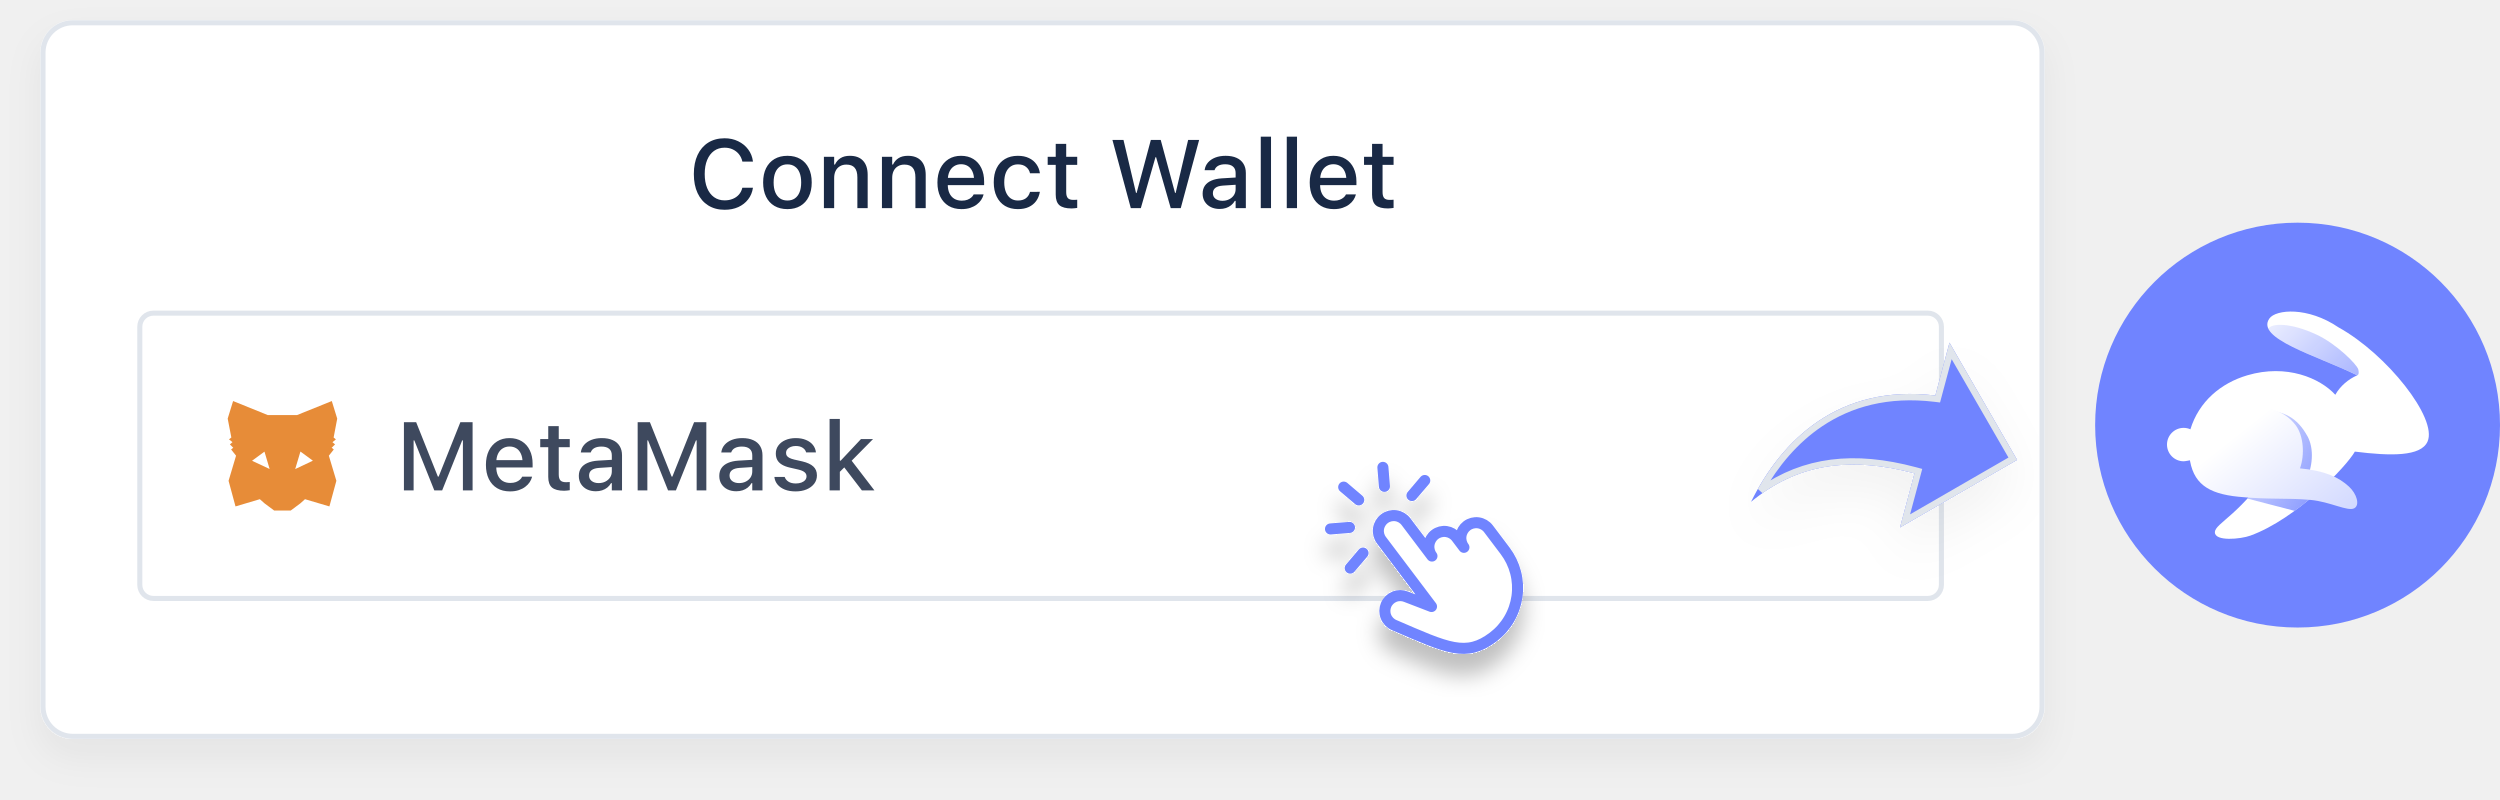
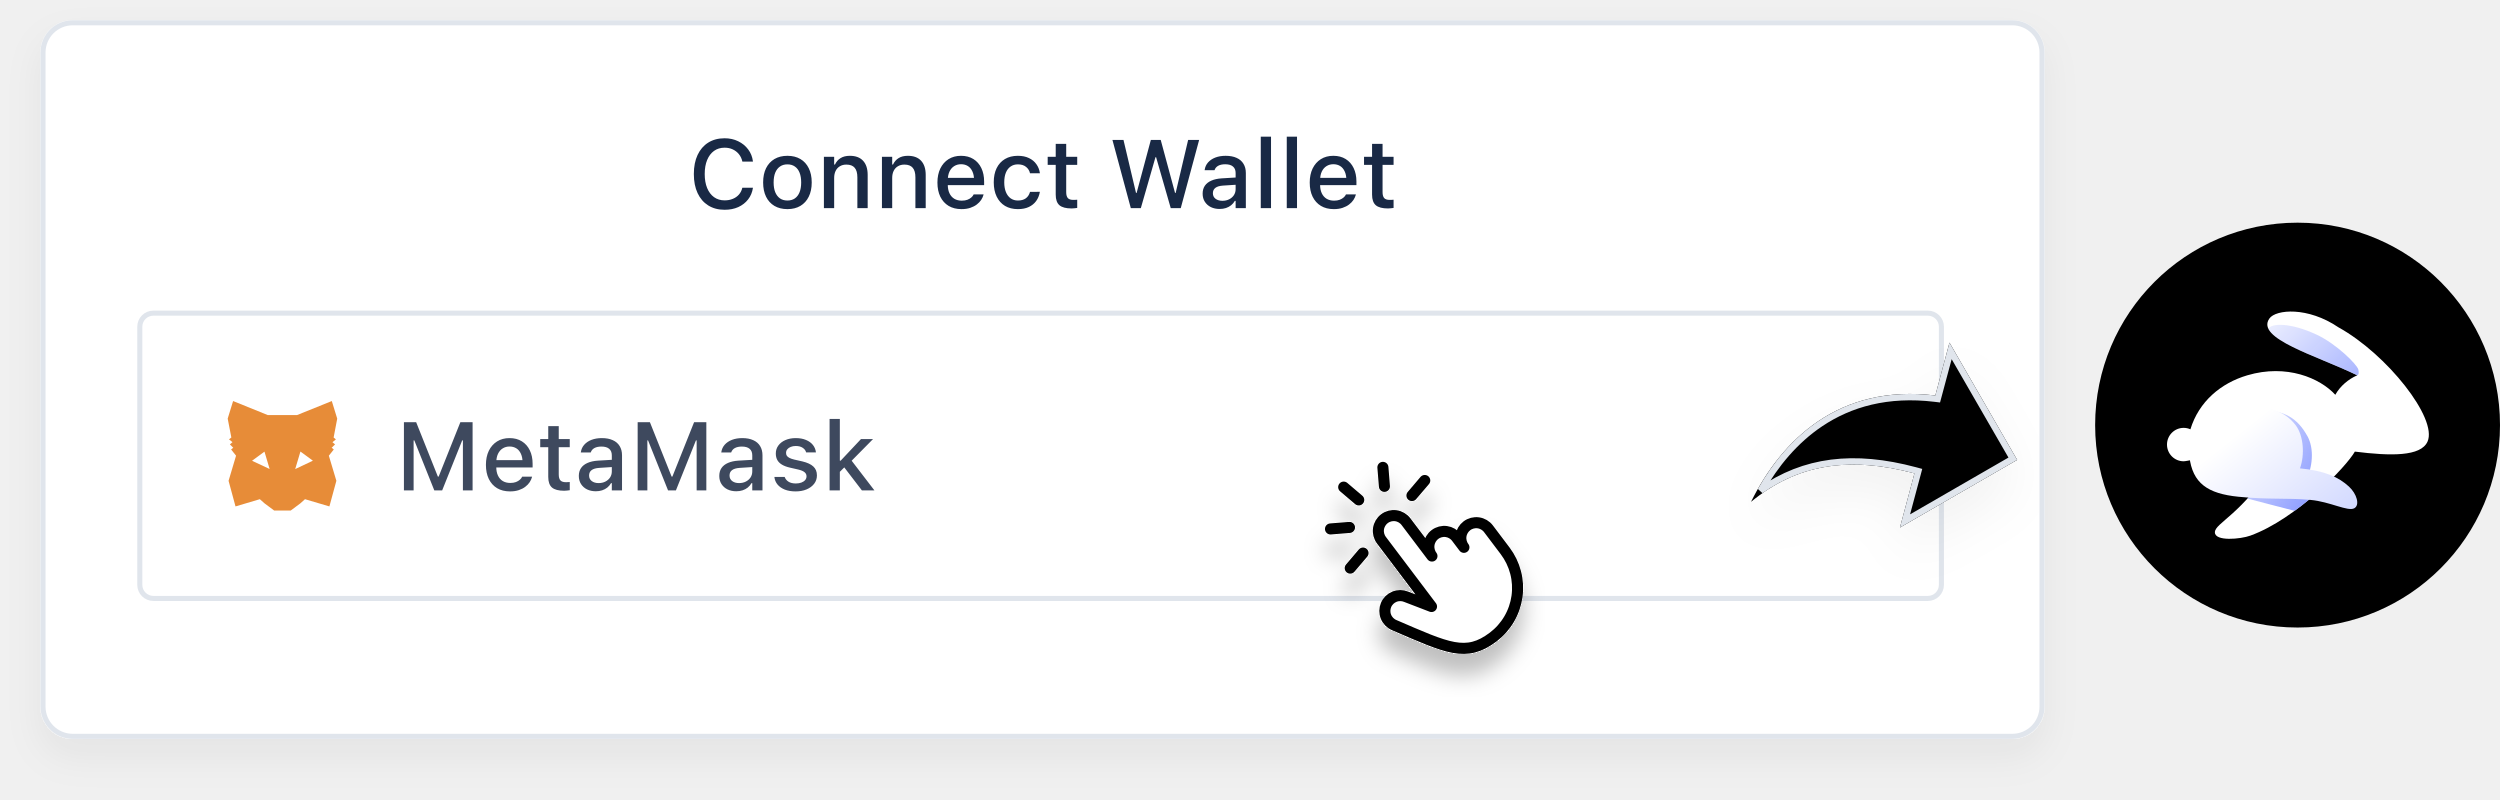
<svg xmlns="http://www.w3.org/2000/svg" width="247" height="79" viewBox="0 0 247 79" fill="none">
  <g filter="url(#filter0_d_117962_43150)">
    <g clip-path="url(#clip0_117962_43150)">
      <rect x="4" y="2" width="198" height="71" rx="3.188" fill="white" />
      <path d="M71.592 20.726C70.97 20.726 70.43 20.583 69.972 20.296C69.517 20.01 69.167 19.604 68.921 19.078C68.675 18.552 68.552 17.926 68.552 17.201V17.191C68.552 16.463 68.675 15.836 68.921 15.31C69.167 14.784 69.517 14.377 69.972 14.091C70.426 13.805 70.966 13.661 71.592 13.661C72.087 13.661 72.534 13.759 72.932 13.956C73.334 14.149 73.662 14.416 73.917 14.759C74.176 15.101 74.333 15.495 74.389 15.94V15.968H73.348L73.343 15.949C73.281 15.672 73.167 15.433 73.002 15.23C72.837 15.028 72.635 14.871 72.395 14.759C72.156 14.647 71.888 14.591 71.592 14.591C71.191 14.591 70.842 14.696 70.546 14.908C70.254 15.12 70.026 15.42 69.865 15.809C69.706 16.195 69.626 16.656 69.626 17.191V17.201C69.626 17.73 69.706 18.189 69.865 18.578C70.026 18.967 70.254 19.268 70.546 19.479C70.842 19.691 71.192 19.797 71.597 19.797C71.892 19.797 72.16 19.747 72.4 19.647C72.643 19.548 72.845 19.406 73.007 19.222C73.169 19.036 73.279 18.816 73.338 18.564L73.348 18.545H74.394L74.389 18.569C74.324 19.001 74.165 19.38 73.913 19.703C73.661 20.027 73.337 20.279 72.942 20.46C72.546 20.637 72.096 20.726 71.592 20.726ZM77.797 20.661C77.303 20.661 76.875 20.555 76.513 20.343C76.156 20.131 75.88 19.829 75.687 19.437C75.494 19.042 75.398 18.573 75.398 18.032V18.023C75.398 17.478 75.494 17.009 75.687 16.617C75.883 16.225 76.16 15.923 76.518 15.711C76.879 15.499 77.306 15.394 77.797 15.394C78.292 15.394 78.719 15.499 79.077 15.711C79.435 15.92 79.71 16.222 79.903 16.617C80.099 17.009 80.198 17.478 80.198 18.023V18.032C80.198 18.573 80.099 19.042 79.903 19.437C79.71 19.829 79.435 20.131 79.077 20.343C78.722 20.555 78.296 20.661 77.797 20.661ZM77.797 19.811C78.087 19.811 78.333 19.741 78.535 19.601C78.738 19.457 78.892 19.254 78.998 18.989C79.103 18.724 79.156 18.405 79.156 18.032V18.023C79.156 17.646 79.103 17.325 78.998 17.061C78.892 16.796 78.738 16.594 78.535 16.454C78.333 16.31 78.087 16.239 77.797 16.239C77.508 16.239 77.262 16.31 77.06 16.454C76.858 16.594 76.702 16.796 76.593 17.061C76.487 17.325 76.434 17.646 76.434 18.023V18.032C76.434 18.405 76.487 18.724 76.593 18.989C76.702 19.254 76.858 19.457 77.06 19.601C77.262 19.741 77.508 19.811 77.797 19.811ZM81.402 20.562V15.492H82.415V16.258H82.495C82.619 15.987 82.803 15.775 83.046 15.623C83.288 15.47 83.595 15.394 83.966 15.394C84.535 15.394 84.971 15.557 85.273 15.884C85.575 16.211 85.726 16.676 85.726 17.28V20.562H84.708V17.518C84.708 17.095 84.619 16.78 84.442 16.575C84.267 16.366 83.993 16.262 83.62 16.262C83.374 16.262 83.161 16.317 82.98 16.426C82.8 16.531 82.66 16.684 82.56 16.883C82.464 17.079 82.415 17.314 82.415 17.588V20.562H81.402ZM87.136 20.562V15.492H88.149V16.258H88.228C88.353 15.987 88.537 15.775 88.779 15.623C89.022 15.47 89.329 15.394 89.699 15.394C90.269 15.394 90.705 15.557 91.007 15.884C91.309 16.211 91.46 16.676 91.46 17.28V20.562H90.442V17.518C90.442 17.095 90.353 16.78 90.175 16.575C90.001 16.366 89.727 16.262 89.354 16.262C89.108 16.262 88.895 16.317 88.714 16.426C88.534 16.531 88.394 16.684 88.294 16.883C88.197 17.079 88.149 17.314 88.149 17.588V20.562H87.136ZM94.999 20.661C94.504 20.661 94.079 20.555 93.724 20.343C93.369 20.128 93.095 19.825 92.902 19.433C92.713 19.04 92.618 18.576 92.618 18.041V18.037C92.618 17.507 92.713 17.045 92.902 16.65C93.095 16.254 93.366 15.946 93.715 15.725C94.067 15.504 94.477 15.394 94.947 15.394C95.421 15.394 95.827 15.499 96.166 15.711C96.508 15.923 96.772 16.22 96.955 16.603C97.139 16.983 97.231 17.428 97.231 17.938V18.293H93.131V17.57H96.726L96.241 18.242V17.836C96.241 17.475 96.185 17.176 96.073 16.939C95.964 16.7 95.813 16.52 95.62 16.402C95.427 16.284 95.204 16.225 94.952 16.225C94.7 16.225 94.474 16.287 94.275 16.412C94.079 16.533 93.923 16.713 93.808 16.953C93.696 17.193 93.64 17.487 93.64 17.836V18.242C93.64 18.575 93.696 18.86 93.808 19.096C93.92 19.333 94.079 19.514 94.284 19.638C94.493 19.762 94.739 19.825 95.022 19.825C95.24 19.825 95.427 19.795 95.582 19.736C95.741 19.674 95.87 19.598 95.97 19.507C96.073 19.417 96.143 19.328 96.18 19.241L96.199 19.204H97.179L97.17 19.246C97.126 19.414 97.05 19.582 96.941 19.75C96.832 19.915 96.688 20.066 96.507 20.203C96.329 20.34 96.115 20.45 95.863 20.535C95.614 20.619 95.326 20.661 94.999 20.661ZM100.569 20.661C100.077 20.661 99.652 20.555 99.294 20.343C98.94 20.128 98.666 19.823 98.473 19.428C98.28 19.033 98.183 18.561 98.183 18.013V18.004C98.183 17.465 98.278 17.002 98.468 16.612C98.661 16.223 98.935 15.923 99.29 15.711C99.648 15.499 100.073 15.394 100.564 15.394C100.991 15.394 101.357 15.468 101.662 15.618C101.97 15.764 102.214 15.966 102.395 16.225C102.578 16.48 102.694 16.771 102.74 17.098L102.745 17.121H101.769L101.764 17.112C101.708 16.863 101.579 16.656 101.377 16.491C101.175 16.323 100.905 16.239 100.569 16.239C100.289 16.239 100.048 16.31 99.845 16.454C99.643 16.594 99.487 16.796 99.379 17.061C99.273 17.325 99.22 17.64 99.22 18.004V18.013C99.22 18.387 99.274 18.707 99.383 18.975C99.492 19.243 99.648 19.45 99.85 19.596C100.052 19.739 100.292 19.811 100.569 19.811C100.887 19.811 101.143 19.741 101.34 19.601C101.539 19.461 101.679 19.254 101.76 18.98L101.769 18.956L102.74 18.952L102.731 18.994C102.672 19.324 102.552 19.613 102.371 19.862C102.191 20.111 101.95 20.307 101.648 20.45C101.349 20.59 100.989 20.661 100.569 20.661ZM105.878 20.595C105.324 20.595 104.922 20.489 104.673 20.278C104.427 20.063 104.305 19.713 104.305 19.227V16.29H103.511V15.492H104.305V14.212H105.341V15.492H106.429V16.29H105.341V18.98C105.341 19.254 105.396 19.451 105.504 19.573C105.613 19.691 105.794 19.75 106.046 19.75C106.121 19.75 106.185 19.748 106.238 19.745C106.294 19.742 106.357 19.738 106.429 19.731V20.544C106.348 20.556 106.261 20.567 106.168 20.576C106.074 20.589 105.978 20.595 105.878 20.595ZM111.724 20.562L109.908 13.825H111L112.237 19.059H112.298L113.704 13.825H114.679L116.094 19.059H116.155L117.388 13.825H118.475L116.659 20.562H115.669L114.222 15.529H114.161L112.714 20.562H111.724ZM120.502 20.646C120.181 20.646 119.893 20.586 119.638 20.464C119.386 20.34 119.187 20.164 119.04 19.937C118.894 19.71 118.821 19.444 118.821 19.138V19.129C118.821 18.824 118.894 18.564 119.04 18.349C119.19 18.134 119.405 17.966 119.685 17.845C119.968 17.721 120.31 17.646 120.712 17.621L122.584 17.509V18.223L120.852 18.335C120.503 18.357 120.247 18.432 120.082 18.559C119.917 18.684 119.834 18.86 119.834 19.087V19.096C119.834 19.327 119.923 19.509 120.1 19.643C120.278 19.773 120.502 19.839 120.773 19.839C121.025 19.839 121.249 19.789 121.445 19.689C121.644 19.587 121.8 19.45 121.912 19.279C122.024 19.104 122.08 18.908 122.08 18.69V17.093C122.08 16.813 121.993 16.6 121.819 16.454C121.647 16.304 121.392 16.23 121.053 16.23C120.77 16.23 120.538 16.279 120.357 16.379C120.18 16.479 120.061 16.619 120.002 16.799L119.993 16.813H119.017L119.022 16.78C119.062 16.5 119.173 16.258 119.353 16.052C119.537 15.844 119.777 15.682 120.072 15.566C120.371 15.451 120.712 15.394 121.095 15.394C121.521 15.394 121.882 15.462 122.178 15.599C122.477 15.733 122.703 15.928 122.855 16.183C123.011 16.435 123.089 16.738 123.089 17.093V20.562H122.08V19.843H122.005C121.906 20.015 121.781 20.161 121.632 20.282C121.482 20.401 121.313 20.491 121.123 20.553C120.933 20.615 120.726 20.646 120.502 20.646ZM124.564 20.562V13.503H125.577V20.562H124.564ZM127.132 20.562V13.503H128.145V20.562H127.132ZM131.783 20.661C131.288 20.661 130.863 20.555 130.508 20.343C130.153 20.128 129.879 19.825 129.686 19.433C129.496 19.04 129.401 18.576 129.401 18.041V18.037C129.401 17.507 129.496 17.045 129.686 16.65C129.879 16.254 130.15 15.946 130.499 15.725C130.85 15.504 131.261 15.394 131.731 15.394C132.204 15.394 132.611 15.499 132.95 15.711C133.292 15.923 133.555 16.22 133.739 16.603C133.923 16.983 134.015 17.428 134.015 17.938V18.293H129.915V17.57H133.51L133.025 18.242V17.836C133.025 17.475 132.969 17.176 132.857 16.939C132.748 16.7 132.597 16.52 132.404 16.402C132.211 16.284 131.988 16.225 131.736 16.225C131.484 16.225 131.258 16.287 131.059 16.412C130.863 16.533 130.707 16.713 130.592 16.953C130.48 17.193 130.424 17.487 130.424 17.836V18.242C130.424 18.575 130.48 18.86 130.592 19.096C130.704 19.333 130.863 19.514 131.068 19.638C131.277 19.762 131.523 19.825 131.806 19.825C132.024 19.825 132.211 19.795 132.366 19.736C132.525 19.674 132.654 19.598 132.754 19.507C132.857 19.417 132.927 19.328 132.964 19.241L132.983 19.204H133.963L133.954 19.246C133.91 19.414 133.834 19.582 133.725 19.75C133.616 19.915 133.471 20.066 133.291 20.203C133.113 20.34 132.899 20.45 132.646 20.535C132.397 20.619 132.11 20.661 131.783 20.661ZM137.134 20.595C136.579 20.595 136.178 20.489 135.929 20.278C135.683 20.063 135.56 19.713 135.56 19.227V16.29H134.766V15.492H135.56V14.212H136.597V15.492H137.685V16.29H136.597V18.98C136.597 19.254 136.651 19.451 136.76 19.573C136.869 19.691 137.05 19.75 137.302 19.75C137.376 19.75 137.44 19.748 137.493 19.745C137.549 19.742 137.613 19.738 137.685 19.731V20.544C137.604 20.556 137.516 20.567 137.423 20.576C137.33 20.589 137.233 20.595 137.134 20.595Z" fill="#192945" />
      <rect x="13.812" y="30.938" width="178" height="28.188" rx="1.344" stroke="#E0E5EC" stroke-width="0.5" />
      <path fill-rule="evenodd" clip-rule="evenodd" d="M32.963 43.224L33.317 41.362L32.782 39.623L29.342 41.011L26.471 41.011L26.485 41.054L26.471 41.015L23.03 39.623L22.496 41.359L22.857 43.224L22.625 43.408L22.969 43.686L22.712 43.906L23.047 44.239L22.834 44.407L23.323 45.022L22.583 47.503L23.268 50.035L25.673 49.319L25.673 49.32L26.143 49.737L27.093 50.444L28.718 50.444L29.671 49.734L30.134 49.32L30.133 49.316L30.134 49.319L30.134 49.32L32.544 50.035L33.233 47.503L32.49 45.023L32.979 44.407L32.766 44.239L33.104 43.906L32.847 43.69L33.185 43.412L32.959 43.224L32.963 43.224Z" fill="#E78C38" />
      <path d="M26.635 46.336L24.902 45.524L26.129 44.621L26.639 46.336L26.635 46.336ZM29.168 46.336L29.683 44.613L30.914 45.516L29.168 46.344L29.168 46.336Z" fill="white" />
      <path d="M39.908 48.453V41.715H41.117L43.26 47.085H43.34L45.483 41.715H46.692V48.453H45.735V43.513H45.217L46.309 41.902L43.685 48.453H42.91L40.291 41.902L41.378 43.513H40.865V48.453H39.908ZM50.39 48.551C49.895 48.551 49.47 48.445 49.115 48.234C48.76 48.019 48.486 47.715 48.294 47.323C48.104 46.931 48.009 46.467 48.009 45.932V45.927C48.009 45.398 48.104 44.936 48.294 44.54C48.486 44.145 48.757 43.837 49.106 43.616C49.458 43.395 49.869 43.284 50.339 43.284C50.812 43.284 51.218 43.39 51.557 43.602C51.9 43.813 52.163 44.111 52.346 44.494C52.53 44.873 52.622 45.319 52.622 45.829V46.184H48.522V45.46H52.118L51.632 46.133V45.726C51.632 45.365 51.576 45.066 51.464 44.83C51.355 44.59 51.204 44.411 51.011 44.293C50.818 44.175 50.595 44.115 50.343 44.115C50.091 44.115 49.865 44.178 49.666 44.302C49.47 44.424 49.315 44.604 49.199 44.844C49.087 45.084 49.031 45.378 49.031 45.726V46.133C49.031 46.466 49.087 46.75 49.199 46.987C49.311 47.224 49.47 47.404 49.676 47.529C49.884 47.653 50.13 47.715 50.413 47.715C50.631 47.715 50.818 47.686 50.974 47.627C51.132 47.564 51.261 47.488 51.361 47.398C51.464 47.308 51.534 47.219 51.571 47.132L51.59 47.094H52.571L52.561 47.136C52.517 47.304 52.441 47.473 52.332 47.641C52.223 47.806 52.079 47.957 51.898 48.094C51.721 48.231 51.506 48.341 51.254 48.425C51.005 48.509 50.717 48.551 50.39 48.551ZM55.741 48.486C55.187 48.486 54.785 48.38 54.536 48.168C54.29 47.953 54.167 47.603 54.167 47.118V44.181H53.374V43.382H54.167V42.103H55.204V43.382H56.292V44.181H55.204V46.87C55.204 47.144 55.258 47.342 55.367 47.463C55.476 47.581 55.657 47.641 55.909 47.641C55.984 47.641 56.047 47.639 56.1 47.636C56.156 47.633 56.22 47.628 56.292 47.622V48.434C56.211 48.447 56.124 48.458 56.03 48.467C55.937 48.48 55.84 48.486 55.741 48.486ZM58.869 48.537C58.549 48.537 58.261 48.477 58.005 48.355C57.753 48.231 57.554 48.055 57.408 47.828C57.261 47.6 57.188 47.334 57.188 47.029V47.02C57.188 46.715 57.261 46.455 57.408 46.24C57.557 46.025 57.772 45.857 58.052 45.736C58.335 45.611 58.678 45.536 59.079 45.511L60.952 45.4V46.114L59.219 46.226C58.871 46.248 58.614 46.322 58.449 46.45C58.284 46.575 58.202 46.75 58.202 46.978V46.987C58.202 47.217 58.29 47.399 58.468 47.533C58.645 47.664 58.869 47.729 59.14 47.729C59.392 47.729 59.616 47.68 59.812 47.58C60.012 47.477 60.167 47.34 60.279 47.169C60.391 46.995 60.447 46.799 60.447 46.581V44.984C60.447 44.704 60.36 44.49 60.186 44.344C60.015 44.195 59.76 44.12 59.42 44.12C59.137 44.12 58.905 44.17 58.724 44.27C58.547 44.369 58.429 44.509 58.37 44.69L58.36 44.704H57.384L57.389 44.671C57.429 44.391 57.54 44.148 57.721 43.943C57.904 43.734 58.144 43.572 58.44 43.457C58.739 43.342 59.079 43.284 59.462 43.284C59.889 43.284 60.25 43.353 60.545 43.49C60.844 43.624 61.07 43.818 61.222 44.073C61.378 44.326 61.456 44.629 61.456 44.984V48.453H60.447V47.734H60.373C60.273 47.905 60.149 48.052 59.999 48.173C59.85 48.291 59.68 48.382 59.49 48.444C59.3 48.506 59.093 48.537 58.869 48.537ZM63.001 48.453V41.715H64.211L66.354 47.085H66.433L68.576 41.715H69.786V48.453H68.829V43.513H68.31L69.403 41.902L66.779 48.453H66.004L63.384 41.902L64.472 43.513H63.959V48.453H63.001ZM72.746 48.537C72.425 48.537 72.138 48.477 71.882 48.355C71.63 48.231 71.431 48.055 71.285 47.828C71.138 47.6 71.065 47.334 71.065 47.029V47.02C71.065 46.715 71.138 46.455 71.285 46.24C71.434 46.025 71.649 45.857 71.929 45.736C72.212 45.611 72.555 45.536 72.956 45.511L74.829 45.4V46.114L73.096 46.226C72.748 46.248 72.491 46.322 72.326 46.45C72.161 46.575 72.078 46.75 72.078 46.978V46.987C72.078 47.217 72.167 47.399 72.344 47.533C72.522 47.664 72.746 47.729 73.017 47.729C73.269 47.729 73.493 47.68 73.689 47.58C73.888 47.477 74.044 47.34 74.156 47.169C74.268 46.995 74.324 46.799 74.324 46.581V44.984C74.324 44.704 74.237 44.49 74.063 44.344C73.891 44.195 73.636 44.12 73.297 44.12C73.014 44.12 72.782 44.17 72.601 44.27C72.424 44.369 72.306 44.509 72.246 44.69L72.237 44.704H71.261L71.266 44.671C71.306 44.391 71.417 44.148 71.597 43.943C71.781 43.734 72.021 43.572 72.317 43.457C72.615 43.342 72.956 43.284 73.339 43.284C73.766 43.284 74.127 43.353 74.422 43.49C74.721 43.624 74.947 43.818 75.099 44.073C75.255 44.326 75.333 44.629 75.333 44.984V48.453H74.324V47.734H74.249C74.15 47.905 74.025 48.052 73.876 48.173C73.727 48.291 73.557 48.382 73.367 48.444C73.177 48.506 72.97 48.537 72.746 48.537ZM78.606 48.551C78.198 48.551 77.843 48.492 77.541 48.374C77.239 48.252 77 48.086 76.822 47.874C76.645 47.659 76.54 47.41 76.509 47.127V47.118H77.527V47.127C77.593 47.317 77.717 47.471 77.901 47.589C78.085 47.708 78.327 47.767 78.629 47.767C78.838 47.767 79.02 47.737 79.175 47.678C79.334 47.619 79.459 47.536 79.549 47.431C79.639 47.325 79.684 47.203 79.684 47.066V47.057C79.684 46.898 79.621 46.764 79.493 46.656C79.365 46.547 79.155 46.458 78.863 46.389L78.05 46.203C77.733 46.131 77.47 46.033 77.261 45.908C77.053 45.784 76.898 45.631 76.799 45.451C76.699 45.267 76.65 45.052 76.65 44.806V44.802C76.65 44.506 76.734 44.245 76.902 44.017C77.07 43.787 77.302 43.608 77.597 43.48C77.896 43.35 78.237 43.284 78.62 43.284C79.006 43.284 79.342 43.345 79.628 43.466C79.918 43.585 80.147 43.75 80.315 43.961C80.483 44.17 80.582 44.413 80.614 44.69V44.694H79.642V44.685C79.596 44.508 79.484 44.36 79.306 44.242C79.132 44.123 78.902 44.064 78.615 44.064C78.431 44.064 78.268 44.094 78.125 44.153C77.982 44.209 77.868 44.288 77.784 44.391C77.703 44.49 77.663 44.609 77.663 44.746V44.755C77.663 44.861 77.689 44.954 77.742 45.035C77.798 45.113 77.885 45.183 78.004 45.245C78.122 45.304 78.274 45.358 78.461 45.404L79.269 45.586C79.754 45.701 80.116 45.868 80.352 46.086C80.592 46.304 80.712 46.596 80.712 46.964V46.973C80.712 47.284 80.62 47.56 80.436 47.799C80.252 48.036 80.002 48.221 79.684 48.355C79.37 48.486 79.01 48.551 78.606 48.551ZM81.963 48.453V41.393H82.976V48.453H81.963ZM85.157 48.453L83.336 46.077L84.088 45.446L86.394 48.453H85.157ZM82.878 46.712L82.836 45.516H83.056L85.063 43.382H86.254L83.966 45.698L83.574 46.02L82.878 46.712Z" fill="#3E495E" />
      <g filter="url(#filter1_d_117962_43150)">
-         <path d="M191.208 39.073L192.608 33.848L199.298 45.438L187.71 52.127L189.144 46.774C182.617 45.026 177.486 45.891 173 49.584C176.053 43.408 181.719 37.928 191.208 39.073Z" fill="#7084FF" />
+         <path d="M191.208 39.073L192.608 33.848L199.298 45.438L187.71 52.127L189.144 46.774C182.617 45.026 177.486 45.891 173 49.584C176.053 43.408 181.719 37.928 191.208 39.073Z" fill="#000000" />
        <path d="M191.513 39.154L191.442 39.419L191.17 39.386C186.499 38.823 182.786 39.89 179.866 41.846C177.347 43.533 175.405 45.891 173.95 48.464C178.256 45.444 183.167 44.846 189.226 46.469L189.531 46.551L189.45 46.856L188.213 51.472L198.867 45.323L192.716 34.667L191.513 39.154Z" stroke="#E0E5EC" stroke-width="0.632" />
      </g>
      <g filter="url(#filter2_d_117962_43150)">
-         <path d="M137.742 61.759C137.373 61.6 137.082 61.302 136.933 60.929C136.783 60.557 136.787 60.14 136.943 59.771C137.1 59.401 137.396 59.108 137.768 58.956C138.139 58.804 138.556 58.805 138.926 58.959L141.433 59.923L136.487 53.374C136.244 53.052 136.139 52.647 136.194 52.248C136.25 51.849 136.462 51.488 136.784 51.245C137.105 51.002 137.51 50.897 137.909 50.952C138.309 51.008 138.669 51.22 138.912 51.542L141.477 54.938C141.234 54.616 141.129 54.211 141.185 53.812C141.24 53.413 141.452 53.052 141.774 52.809C142.096 52.566 142.501 52.461 142.9 52.516C143.299 52.572 143.66 52.784 143.903 53.106L144.636 54.076C144.393 53.754 144.287 53.349 144.343 52.95C144.399 52.551 144.611 52.19 144.932 51.947C145.254 51.704 145.659 51.599 146.058 51.655C146.458 51.71 146.818 51.922 147.061 52.244L148.71 54.427C149.191 55.064 149.542 55.79 149.743 56.563C149.944 57.335 149.99 58.14 149.88 58.931C149.77 59.721 149.505 60.483 149.1 61.171C148.696 61.859 148.16 62.461 147.523 62.943C144.844 64.966 143.039 64.043 137.742 61.759Z" fill="white" stroke="#7084FF" stroke-width="1.093" stroke-linecap="round" stroke-linejoin="round" />
+         <path d="M137.742 61.759C137.373 61.6 137.082 61.302 136.933 60.929C136.783 60.557 136.787 60.14 136.943 59.771C137.1 59.401 137.396 59.108 137.768 58.956C138.139 58.804 138.556 58.805 138.926 58.959L141.433 59.923L136.487 53.374C136.244 53.052 136.139 52.647 136.194 52.248C136.25 51.849 136.462 51.488 136.784 51.245C137.105 51.002 137.51 50.897 137.909 50.952C138.309 51.008 138.669 51.22 138.912 51.542L141.477 54.938C141.234 54.616 141.129 54.211 141.185 53.812C141.24 53.413 141.452 53.052 141.774 52.809C142.096 52.566 142.501 52.461 142.9 52.516C143.299 52.572 143.66 52.784 143.903 53.106L144.636 54.076C144.393 53.754 144.287 53.349 144.343 52.95C144.399 52.551 144.611 52.19 144.932 51.947C145.254 51.704 145.659 51.599 146.058 51.655C146.458 51.71 146.818 51.922 147.061 52.244L148.71 54.427C149.191 55.064 149.542 55.79 149.743 56.563C149.944 57.335 149.99 58.14 149.88 58.931C149.77 59.721 149.505 60.483 149.1 61.171C148.696 61.859 148.16 62.461 147.523 62.943C144.844 64.966 143.039 64.043 137.742 61.759Z" fill="white" stroke="#000000" stroke-width="1.093" stroke-linecap="round" stroke-linejoin="round" />
        <path d="M131.453 52.26L133.33 52.109L131.453 52.26Z" fill="white" />
-         <path d="M131.453 52.26L133.33 52.109" stroke="#7084FF" stroke-width="1.093" stroke-linecap="round" stroke-linejoin="round" />
+         <path d="M131.453 52.26L133.33 52.109" stroke="#000000" stroke-width="1.093" stroke-linecap="round" stroke-linejoin="round" />
        <path d="M136.63 46.176L136.781 48.052L136.63 46.176Z" fill="white" />
-         <path d="M136.63 46.176L136.781 48.052" stroke="#7084FF" stroke-width="1.093" stroke-linecap="round" stroke-linejoin="round" />
+         <path d="M136.63 46.176L136.781 48.052" stroke="#000000" stroke-width="1.093" stroke-linecap="round" stroke-linejoin="round" />
        <path d="M134.244 49.392L132.757 48.127L134.244 49.392Z" fill="white" />
-         <path d="M134.244 49.392L132.757 48.127" stroke="#7084FF" stroke-width="1.093" stroke-linecap="round" stroke-linejoin="round" />
+         <path d="M134.244 49.392L132.757 48.127" stroke="#000000" stroke-width="1.093" stroke-linecap="round" stroke-linejoin="round" />
        <path d="M139.499 48.96L140.765 47.473L139.499 48.96Z" fill="white" />
-         <path d="M139.499 48.96L140.765 47.473" stroke="#7084FF" stroke-width="1.093" stroke-linecap="round" stroke-linejoin="round" />
+         <path d="M139.499 48.96L140.765 47.473" stroke="#000000" stroke-width="1.093" stroke-linecap="round" stroke-linejoin="round" />
        <path d="M134.667 54.643L133.402 56.13L134.667 54.643Z" fill="white" />
-         <path d="M134.667 54.643L133.402 56.13" stroke="#7084FF" stroke-width="1.093" stroke-linecap="round" stroke-linejoin="round" />
+         <path d="M134.667 54.643L133.402 56.13" stroke="#000000" stroke-width="1.093" stroke-linecap="round" stroke-linejoin="round" />
      </g>
    </g>
    <rect x="4.25" y="2.25" width="197.5" height="70.5" rx="2.938" stroke="#E0E5EC" stroke-width="0.5" />
  </g>
-   <rect x="207" y="22" width="40" height="40" rx="20" fill="#7084FF" />
+   <rect x="207" y="22" width="40" height="40" rx="20" fill="#000000" />
  <path d="M239.84 43.629C240.856 41.351 235.833 34.987 231.033 32.336C228.008 30.282 224.855 30.564 224.217 31.466C222.816 33.445 228.856 35.122 232.896 37.079C232.028 37.458 231.21 38.137 230.728 39.005C229.222 37.355 225.916 35.935 222.038 37.079C219.424 37.85 217.251 39.669 216.412 42.415C216.208 42.324 215.982 42.273 215.744 42.273C214.835 42.273 214.099 43.012 214.099 43.924C214.099 44.836 214.835 45.575 215.744 45.575C215.913 45.575 216.439 45.462 216.439 45.462L224.855 45.523C221.489 50.88 218.83 51.664 218.83 52.592C218.83 53.52 221.375 53.268 222.33 52.922C226.905 51.266 231.818 46.105 232.661 44.619C236.202 45.062 239.178 45.114 239.84 43.629Z" fill="url(#paint0_linear_117962_43150)" />
  <path fill-rule="evenodd" clip-rule="evenodd" d="M232.891 37.079C232.893 37.08 232.894 37.08 232.896 37.081C233.083 37.007 233.053 36.729 233.001 36.511C232.883 36.011 230.844 33.99 228.929 33.085C226.324 31.854 224.405 31.916 224.116 32.481C224.649 33.574 227.112 34.6 229.685 35.671C230.782 36.128 231.9 36.594 232.896 37.077C232.895 37.077 232.893 37.078 232.891 37.079Z" fill="url(#paint1_linear_117962_43150)" />
  <path fill-rule="evenodd" clip-rule="evenodd" d="M229.587 48.082C229.059 47.879 228.461 47.693 227.783 47.525C228.505 46.227 228.657 44.307 227.974 43.093C227.017 41.389 225.814 40.481 223.021 40.481C221.484 40.481 217.347 41.001 217.274 44.466C217.266 44.831 217.274 45.165 217.3 45.472L224.855 45.527C223.838 47.147 222.885 48.348 222.05 49.262C223.051 49.52 223.878 49.736 224.637 49.934C225.359 50.123 226.019 50.296 226.711 50.473C227.753 49.712 228.732 48.882 229.587 48.082Z" fill="url(#paint2_linear_117962_43150)" />
  <path d="M216.311 45.109C216.62 47.741 218.111 48.773 221.157 49.078C224.204 49.383 225.951 49.178 228.278 49.391C230.221 49.568 231.956 50.562 232.6 50.218C233.179 49.909 232.855 48.793 232.08 48.077C231.075 47.148 229.684 46.503 227.238 46.274C227.725 44.934 227.589 43.056 226.831 42.034C225.736 40.556 223.715 39.888 221.157 40.18C218.485 40.485 215.924 41.805 216.311 45.109Z" fill="url(#paint3_linear_117962_43150)" />
  <defs>
    <filter id="filter0_d_117962_43150" x="0.468" y="0.234" width="205.063" height="78.063" filterUnits="userSpaceOnUse" color-interpolation-filters="sRGB">
      <feFlood flood-opacity="0" result="BackgroundImageFix" />
      <feColorMatrix in="SourceAlpha" type="matrix" values="0 0 0 0 0 0 0 0 0 0 0 0 0 0 0 0 0 0 127 0" result="hardAlpha" />
      <feOffset dy="1.766" />
      <feGaussianBlur stdDeviation="1.766" />
      <feComposite in2="hardAlpha" operator="out" />
      <feColorMatrix type="matrix" values="0 0 0 0 0 0 0 0 0 0 0 0 0 0 0 0 0 0 0.05 0" />
      <feBlend mode="normal" in2="BackgroundImageFix" result="effect1_dropShadow_117962_43150" />
      <feBlend mode="normal" in="SourceGraphic" in2="effect1_dropShadow_117962_43150" result="shape" />
    </filter>
    <filter id="filter1_d_117962_43150" x="167.945" y="31.32" width="36.409" height="28.39" filterUnits="userSpaceOnUse" color-interpolation-filters="sRGB">
      <feFlood flood-opacity="0" result="BackgroundImageFix" />
      <feColorMatrix in="SourceAlpha" type="matrix" values="0 0 0 0 0 0 0 0 0 0 0 0 0 0 0 0 0 0 127 0" result="hardAlpha" />
      <feOffset dy="2.528" />
      <feGaussianBlur stdDeviation="2.528" />
      <feComposite in2="hardAlpha" operator="out" />
      <feColorMatrix type="matrix" values="0 0 0 0 0 0 0 0 0 0 0 0 0 0 0 0 0 0 0.05 0" />
      <feBlend mode="normal" in2="BackgroundImageFix" result="effect1_dropShadow_117962_43150" />
      <feBlend mode="normal" in="SourceGraphic" in2="effect1_dropShadow_117962_43150" result="shape" />
    </filter>
    <filter id="filter2_d_117962_43150" x="128.81" y="45.629" width="23.772" height="23.171" filterUnits="userSpaceOnUse" color-interpolation-filters="sRGB">
      <feFlood flood-opacity="0" result="BackgroundImageFix" />
      <feColorMatrix in="SourceAlpha" type="matrix" values="0 0 0 0 0 0 0 0 0 0 0 0 0 0 0 0 0 0 127 0" result="hardAlpha" />
      <feOffset dy="2.097" />
      <feGaussianBlur stdDeviation="1.048" />
      <feComposite in2="hardAlpha" operator="out" />
      <feColorMatrix type="matrix" values="0 0 0 0 0 0 0 0 0 0 0 0 0 0 0 0 0 0 0.25 0" />
      <feBlend mode="normal" in2="BackgroundImageFix" result="effect1_dropShadow_117962_43150" />
      <feBlend mode="normal" in="SourceGraphic" in2="effect1_dropShadow_117962_43150" result="shape" />
    </filter>
    <linearGradient id="paint0_linear_117962_43150" x1="221.733" y1="41.612" x2="239.63" y2="46.67" gradientUnits="userSpaceOnUse">
      <stop stop-color="white" />
      <stop offset="1" stop-color="white" />
    </linearGradient>
    <linearGradient id="paint1_linear_117962_43150" x1="236.608" y1="41.272" x2="223.657" y2="28.335" gradientUnits="userSpaceOnUse">
      <stop stop-color="#8697FF" />
      <stop offset="1" stop-color="#8697FF" stop-opacity="0" />
    </linearGradient>
    <linearGradient id="paint2_linear_117962_43150" x1="229.946" y1="48.534" x2="217.525" y2="41.416" gradientUnits="userSpaceOnUse">
      <stop stop-color="#8697FF" />
      <stop offset="1" stop-color="#8697FF" stop-opacity="0" />
    </linearGradient>
    <linearGradient id="paint3_linear_117962_43150" x1="222.801" y1="41.475" x2="231.217" y2="52.132" gradientUnits="userSpaceOnUse">
      <stop stop-color="white" />
      <stop offset="0.984" stop-color="#D1D8FF" />
    </linearGradient>
    <clipPath id="clip0_117962_43150">
      <rect x="4" y="2" width="198" height="71" rx="3.188" fill="white" />
    </clipPath>
  </defs>
</svg>
